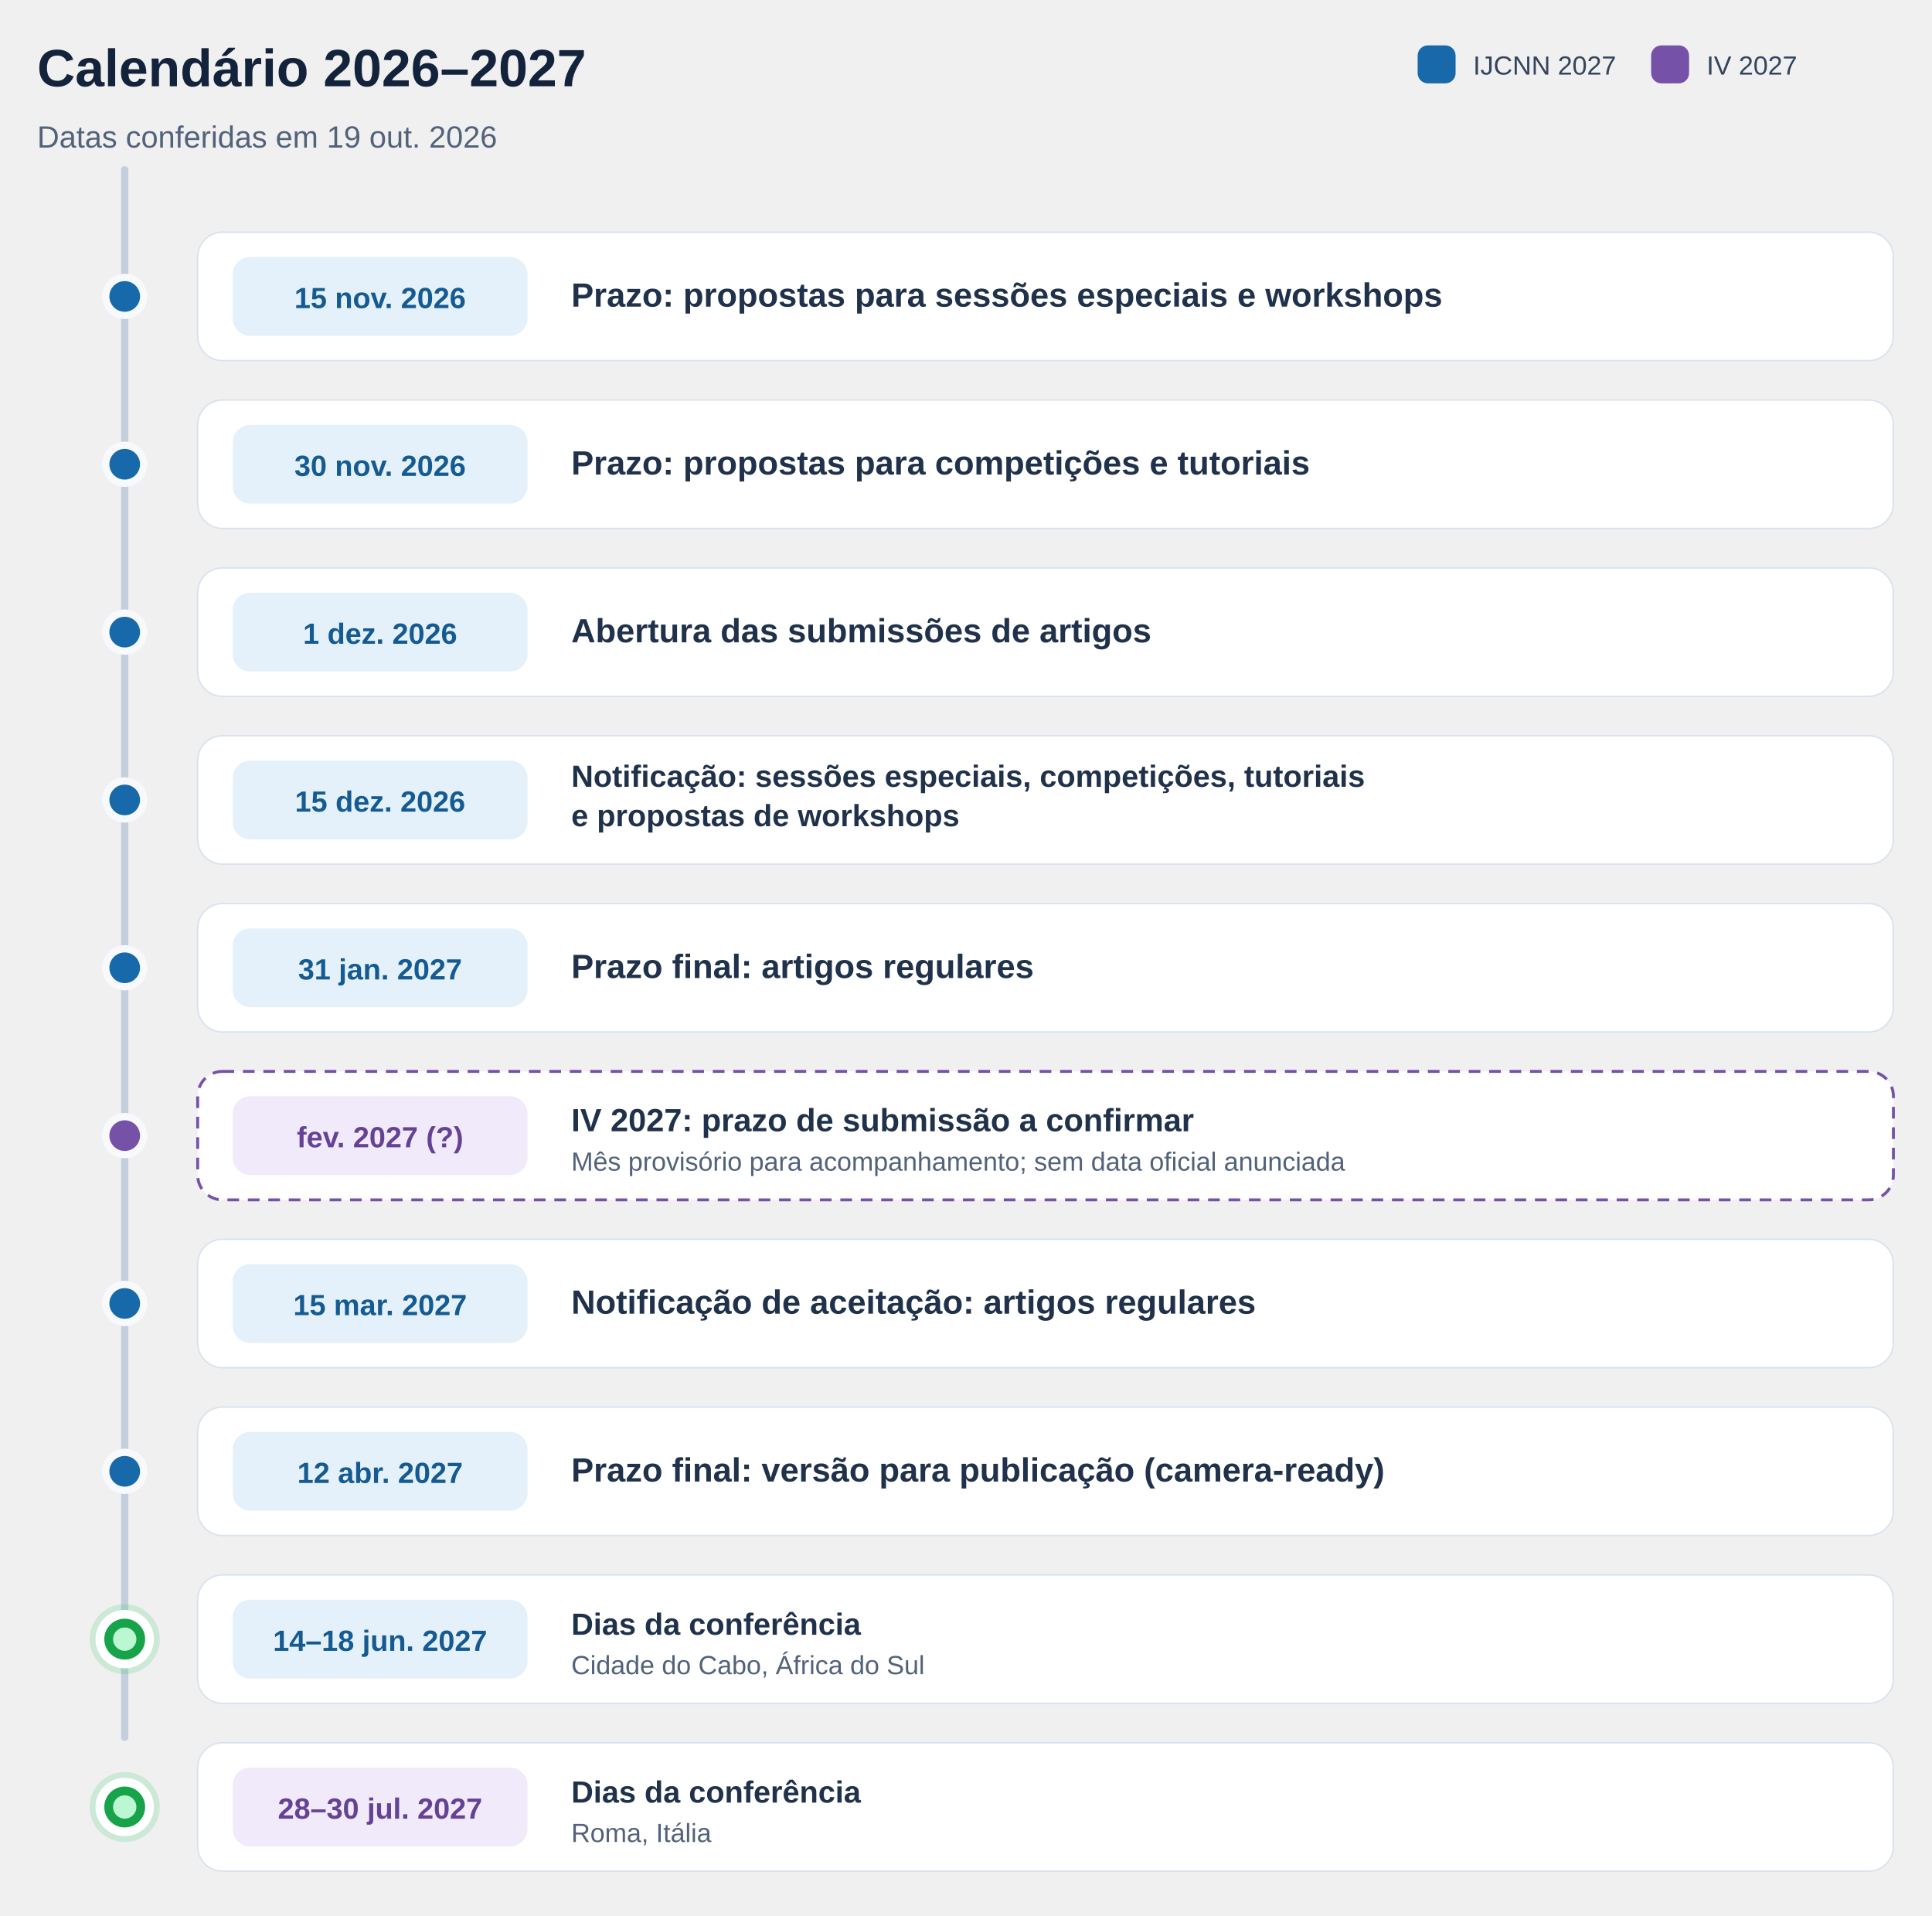
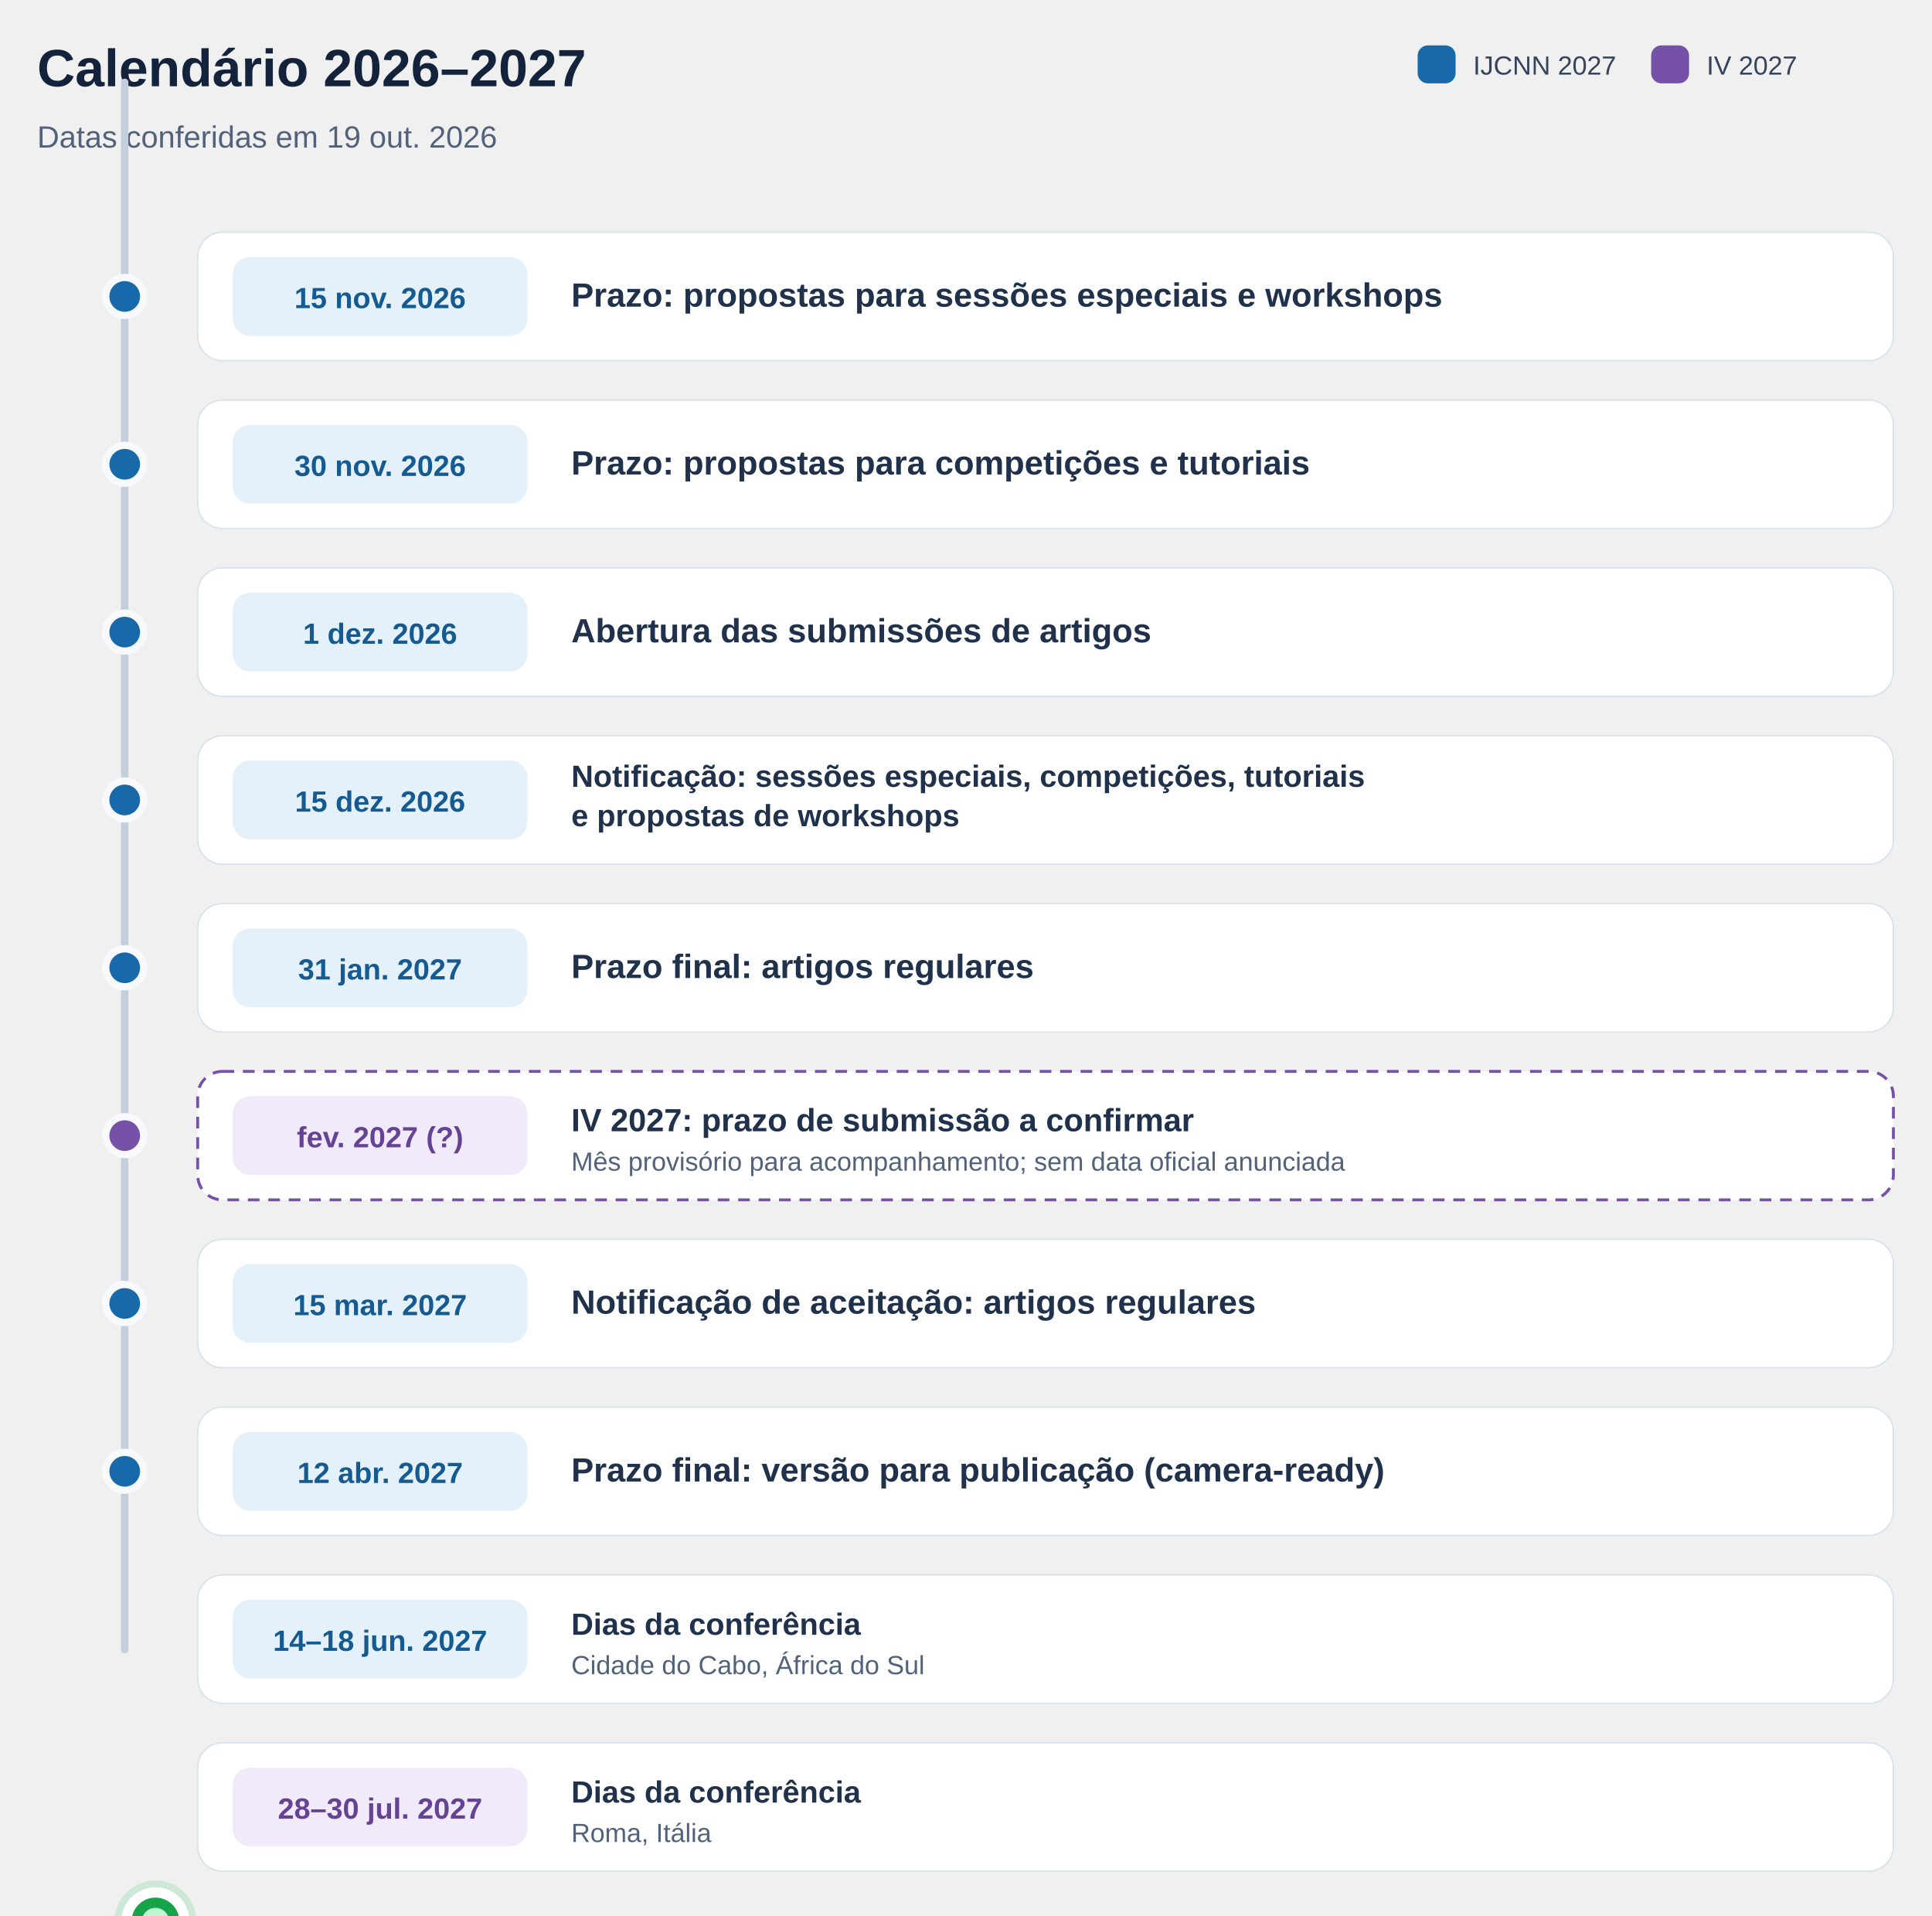
<svg xmlns="http://www.w3.org/2000/svg" width="1323.92" height="1312.588" viewBox="38.54 14.894 1323.92 1312.588" role="img" aria-labelledby="title desc">
  <style>
    text { font-family: Arial, Helvetica, sans-serif; }
    @media (prefers-color-scheme: dark) {
      text[fill="#13233b"], text[fill="#20324b"] { fill: #edf2fa !important; }
      text[fill="#52627a"], text[fill="#6a778a"], text[fill="#34445c"] { fill: #afbdd0 !important; }
      text[fill="#155b91"] { fill: #9bd2ff !important; }
      text[fill="#654294"] { fill: #dbc2ff !important; }
      rect[fill="#ffffff"] { fill: #192332 !important; stroke: #394a60 !important; }
      rect[fill="#e4f1fb"] { fill: #1d3b56 !important; }
      rect[fill="#f0eafb"] { fill: #392c4d !important; }
      line[stroke="#c4cfdd"] { stroke: #516077 !important; }
      circle[fill="#1769aa"] { fill: #62baff !important; }
      circle[fill="#7651a8"] { fill: #c49aff !important; }
    }
  </style>
  <text x="64" y="74" fill="#13233b" font-size="36" font-weight="700">Calendário 2026–2027</text>
  <text x="64" y="116" fill="#52627a" font-size="21">Datas conferidas em 19 out. 2026</text>
  <rect x="1010" y="46" width="26" height="26" rx="7" fill="#1769aa" />
  <text x="1048" y="66" fill="#34445c" font-size="18">IJCNN 2027</text>
  <rect x="1170" y="46" width="26" height="26" rx="7" fill="#7651a8" />
  <text x="1208" y="66" fill="#34445c" font-size="18">IV 2027</text>
-   <g data-sm-edit="element" transform="translate(0 -23) rotate(0) scale(1 0.88)" style="transform-box:fill-box;transform-origin:center">
+   <g data-sm-edit="element" transform="translate(0 -83) rotate(0) scale(1 0.88)" style="transform-box:fill-box;transform-origin:center">
    <line x1="124" y1="175" x2="124" y2="1396" stroke="#c4cfdd" stroke-width="5" stroke-linecap="round" />
  </g>
  <g>
    <g>
      <circle cx="124" cy="218" r="13" fill="#1769aa" stroke="#f7f9fc" stroke-width="5" />
      <rect x="174" y="174" width="1162" height="88" rx="17" fill="#ffffff" stroke="#d9e2ed" />
      <rect x="198" y="191" width="202" height="54" rx="12" fill="#e4f1fb" />
      <text x="299" y="226" fill="#155b91" font-size="20" font-weight="700" text-anchor="middle">15 nov. 2026</text>
      <text x="430" y="225" fill="#20324b" font-size="23" font-weight="600">Prazo: propostas para sessões especiais e workshops</text>
    </g>
    <g>
      <circle cx="124" cy="333" r="13" fill="#1769aa" stroke="#f7f9fc" stroke-width="5" />
      <rect x="174" y="289" width="1162" height="88" rx="17" fill="#ffffff" stroke="#d9e2ed" />
      <rect x="198" y="306" width="202" height="54" rx="12" fill="#e4f1fb" />
      <text x="299" y="341" fill="#155b91" font-size="20" font-weight="700" text-anchor="middle">30 nov. 2026</text>
      <text x="430" y="340" fill="#20324b" font-size="23" font-weight="600">Prazo: propostas para competições e tutoriais</text>
    </g>
    <g>
      <circle cx="124" cy="448" r="13" fill="#1769aa" stroke="#f7f9fc" stroke-width="5" />
      <rect x="174" y="404" width="1162" height="88" rx="17" fill="#ffffff" stroke="#d9e2ed" />
      <rect x="198" y="421" width="202" height="54" rx="12" fill="#e4f1fb" />
      <text x="299" y="456" fill="#155b91" font-size="20" font-weight="700" text-anchor="middle">1 dez. 2026</text>
      <text x="430" y="455" fill="#20324b" font-size="23" font-weight="600">Abertura das submissões de artigos</text>
    </g>
    <g>
      <circle cx="124" cy="563" r="13" fill="#1769aa" stroke="#f7f9fc" stroke-width="5" />
      <rect x="174" y="519" width="1162" height="88" rx="17" fill="#ffffff" stroke="#d9e2ed" />
      <rect x="198" y="536" width="202" height="54" rx="12" fill="#e4f1fb" />
      <text x="299" y="571" fill="#155b91" font-size="20" font-weight="700" text-anchor="middle">15 dez. 2026</text>
      <text x="430" y="554" fill="#20324b" font-size="21" font-weight="600">Notificação: sessões especiais, competições, tutoriais</text>
      <text x="430" y="581" fill="#20324b" font-size="21" font-weight="600">e propostas de workshops</text>
    </g>
    <g>
      <circle cx="124" cy="678" r="13" fill="#1769aa" stroke="#f7f9fc" stroke-width="5" />
      <rect x="174" y="634" width="1162" height="88" rx="17" fill="#ffffff" stroke="#d9e2ed" />
      <rect x="198" y="651" width="202" height="54" rx="12" fill="#e4f1fb" />
      <text x="299" y="686" fill="#155b91" font-size="20" font-weight="700" text-anchor="middle">31 jan. 2027</text>
      <text x="430" y="685" fill="#20324b" font-size="23" font-weight="600">Prazo final: artigos regulares</text>
    </g>
    <g>
      <circle cx="124" cy="793" r="13" fill="#7651a8" stroke="#f7f9fc" stroke-width="5" />
      <rect x="174" y="749" width="1162" height="88" rx="17" fill="#ffffff" stroke="#7651a8" stroke-width="2" stroke-dasharray="8 6" />
      <rect x="198" y="766" width="202" height="54" rx="12" fill="#f0eafb" />
      <text x="299" y="801" fill="#654294" font-size="20" font-weight="700" text-anchor="middle">fev. 2027 (?)</text>
      <text x="430" y="790" fill="#20324b" font-size="22" font-weight="600">IV 2027: prazo de submissão a confirmar</text>
      <text x="430" y="817" fill="#52627a" font-size="18">Mês provisório para acompanhamento; sem data oficial anunciada</text>
    </g>
    <g>
      <circle cx="124" cy="908" r="13" fill="#1769aa" stroke="#f7f9fc" stroke-width="5" />
      <rect x="174" y="864" width="1162" height="88" rx="17" fill="#ffffff" stroke="#d9e2ed" />
      <rect x="198" y="881" width="202" height="54" rx="12" fill="#e4f1fb" />
      <text x="299" y="916" fill="#155b91" font-size="20" font-weight="700" text-anchor="middle">15 mar. 2027</text>
      <text x="430" y="915" fill="#20324b" font-size="23" font-weight="600">Notificação de aceitação: artigos regulares</text>
    </g>
    <g>
      <circle cx="124" cy="1023" r="13" fill="#1769aa" stroke="#f7f9fc" stroke-width="5" />
      <rect x="174" y="979" width="1162" height="88" rx="17" fill="#ffffff" stroke="#d9e2ed" />
      <rect x="198" y="996" width="202" height="54" rx="12" fill="#e4f1fb" />
      <text x="299" y="1031" fill="#155b91" font-size="20" font-weight="700" text-anchor="middle">12 abr. 2027</text>
      <text x="430" y="1030" fill="#20324b" font-size="23" font-weight="600">Prazo final: versão para publicação (camera-ready)</text>
    </g>
    <g>
-       <circle cx="124" cy="1138" r="24" fill="#22c55e" opacity="0.18" />
-       <circle cx="124" cy="1138" r="17" fill="#16a34a" stroke="#ffffff" stroke-width="6" />
-       <circle cx="124" cy="1138" r="8" fill="#bbf7d0" />
+       <g data-sm-edit="element" transform="translate(0 0) rotate(0) scale(1.17)" style="transform-box:fill-box;transform-origin:center">
+         <circle cx="124" cy="1138" r="24" fill="#22c55e" opacity="0.18" />
+       </g>
+       <g data-sm-edit="element" transform="translate(0 0) rotate(0) scale(1.17)" style="transform-box:fill-box;transform-origin:center">
+         <circle cx="124" cy="1138" r="17" fill="#16a34a" stroke="#ffffff" stroke-width="6" />
+       </g>
+       <g data-sm-edit="element" transform="translate(0 0) rotate(0) scale(1.17)" style="transform-box:fill-box;transform-origin:center">
+         <circle cx="124" cy="1138" r="8" fill="#bbf7d0" />
+       </g>
      <rect x="174" y="1094" width="1162" height="88" rx="17" fill="#ffffff" stroke="#d9e2ed" />
      <rect x="198" y="1111" width="202" height="54" rx="12" fill="#e4f1fb" />
      <text x="299" y="1146" fill="#155b91" font-size="20" font-weight="700" text-anchor="middle">14–18 jun. 2027</text>
      <text x="430" y="1135" fill="#20324b" font-size="21" font-weight="600">Dias da conferência</text>
      <text x="430" y="1162" fill="#52627a" font-size="18">Cidade do Cabo, África do Sul</text>
    </g>
    <g>
-       <circle cx="124" cy="1253" r="24" fill="#22c55e" opacity="0.18" />
-       <circle cx="124" cy="1253" r="17" fill="#16a34a" stroke="#ffffff" stroke-width="6" />
-       <circle cx="124" cy="1253" r="8" fill="#bbf7d0" />
+       <g data-sm-edit="element" transform="translate(0 0) rotate(0) scale(1.17)" style="transform-box:fill-box;transform-origin:center">
+         <circle cx="124" cy="1253" r="24" fill="#22c55e" opacity="0.18" />
+       </g>
+       <g data-sm-edit="element" transform="translate(0 0) rotate(0) scale(1.17)" style="transform-box:fill-box;transform-origin:center">
+         <circle cx="124" cy="1253" r="17" fill="#16a34a" stroke="#ffffff" stroke-width="6" />
+       </g>
+       <g data-sm-edit="element" transform="translate(0 0) rotate(0) scale(1.17)" style="transform-box:fill-box;transform-origin:center">
+         <circle cx="124" cy="1253" r="8" fill="#bbf7d0" />
+       </g>
      <rect x="174" y="1209" width="1162" height="88" rx="17" fill="#ffffff" stroke="#d9e2ed" />
      <rect x="198" y="1226" width="202" height="54" rx="12" fill="#f0eafb" />
      <text x="299" y="1261" fill="#654294" font-size="20" font-weight="700" text-anchor="middle">28–30 jul. 2027</text>
      <text x="430" y="1250" fill="#20324b" font-size="21" font-weight="600">Dias da conferência</text>
      <text x="430" y="1277" fill="#52627a" font-size="18">Roma, Itália</text>
    </g>
  </g>
</svg>
